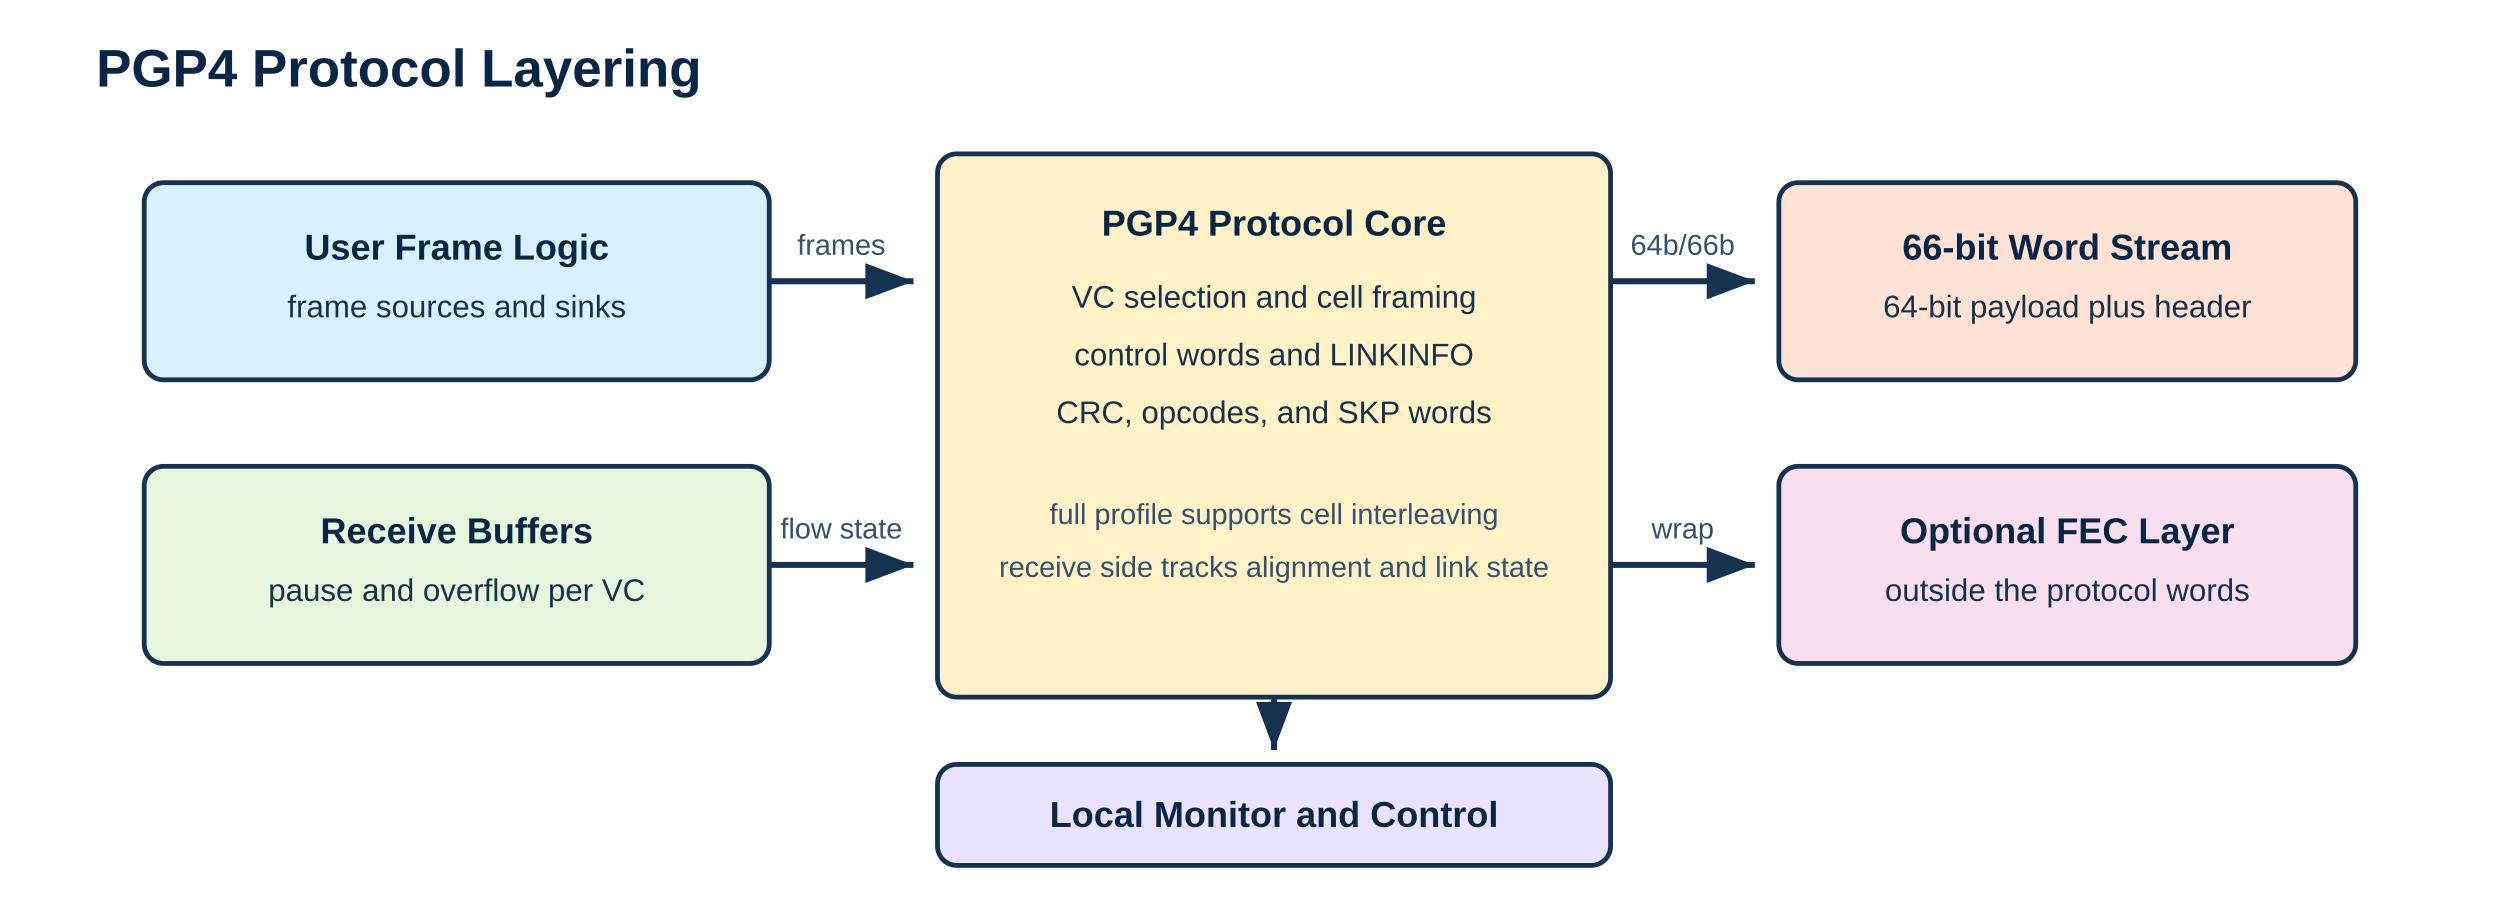
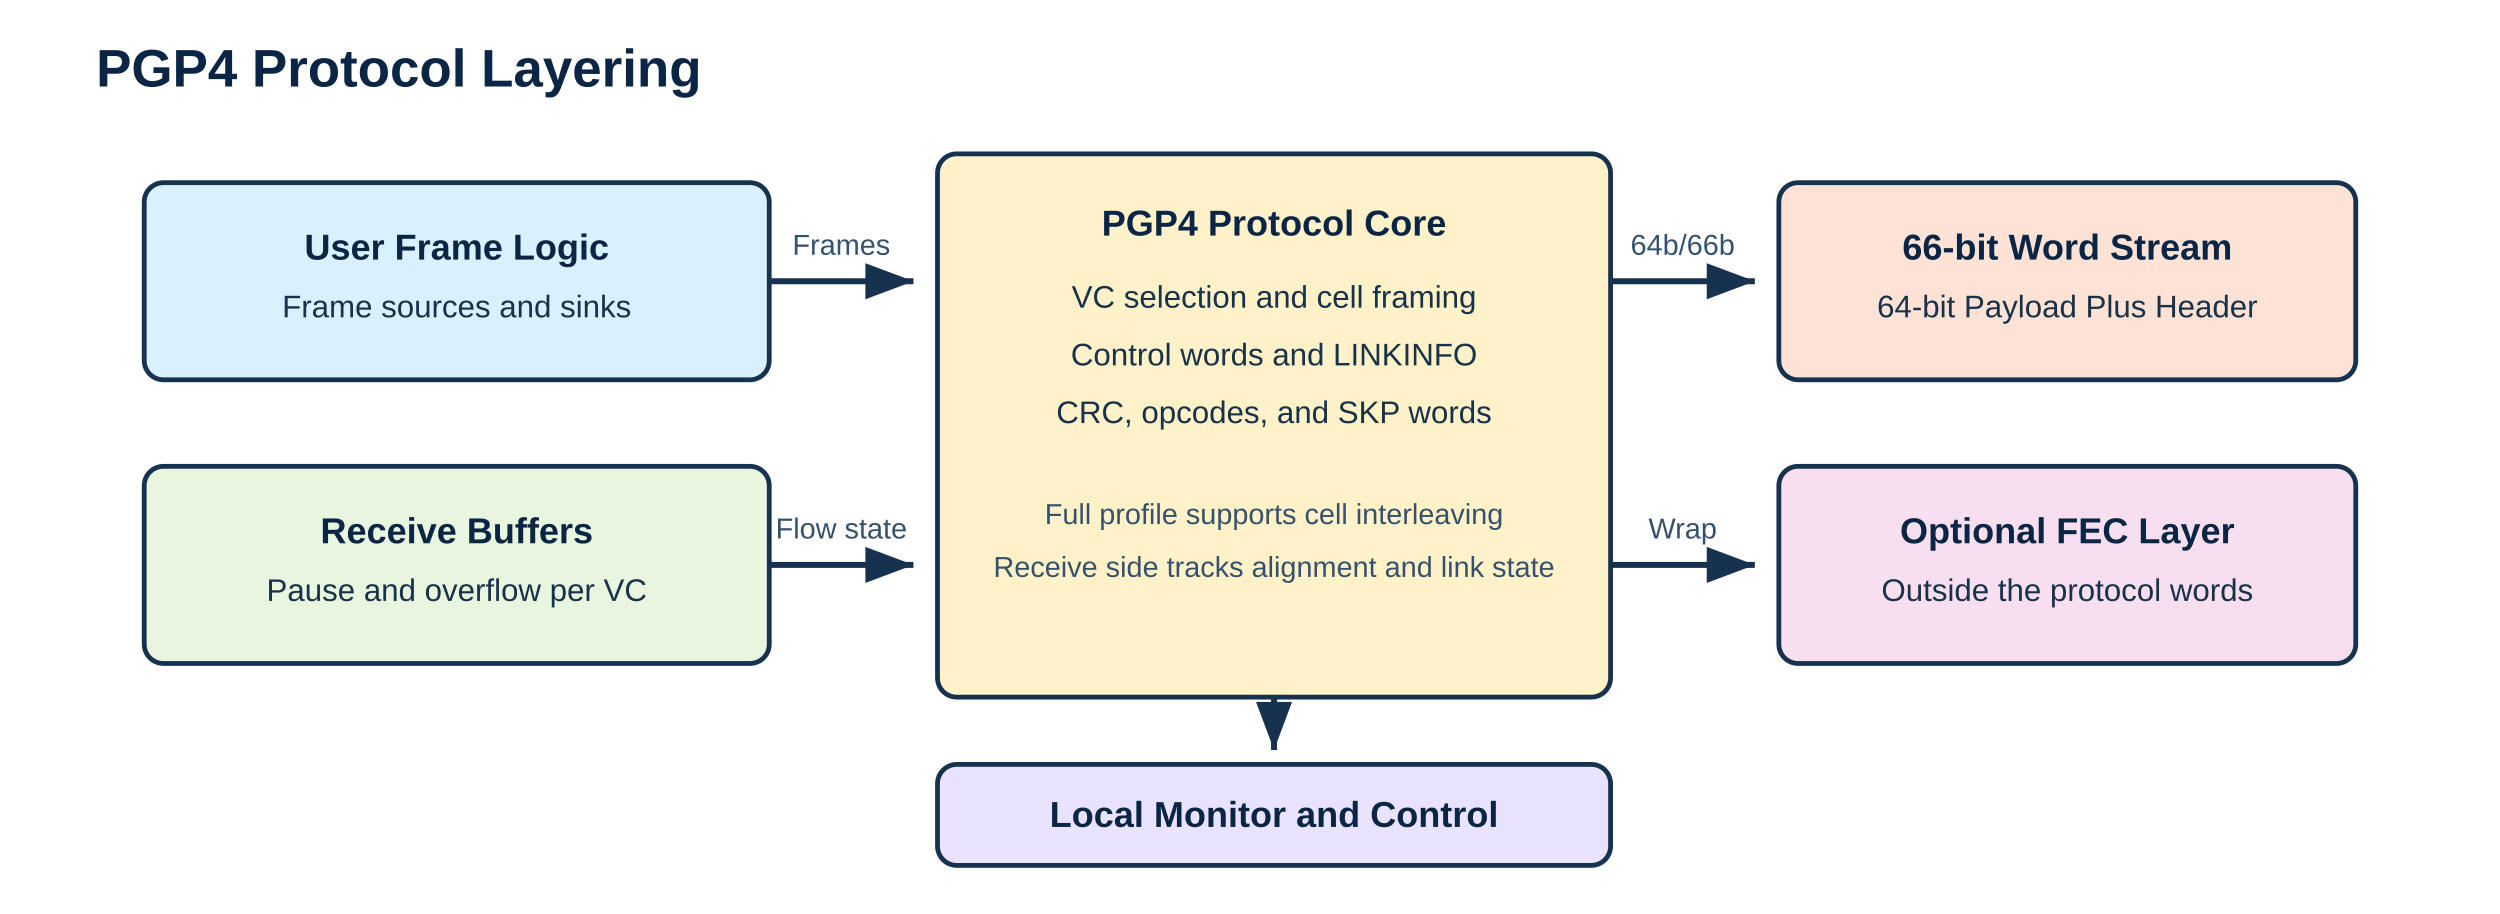
<svg xmlns="http://www.w3.org/2000/svg" width="1040" height="380" viewBox="0 0 1040 380">
  <style>
    .title { font: 700 22px Arial, sans-serif; fill: #0b2545; }
    .label { font: 600 15px Arial, sans-serif; fill: #0b2545; }
    .text { font: 13px Arial, sans-serif; fill: #18324a; }
    .small { font: 12px Arial, sans-serif; fill: #35516d; }
    .box { stroke: #16324f; stroke-width: 2; rx: 8; ry: 8; }
    .arrow { stroke: #16324f; stroke-width: 2.5; fill: none; marker-end: url(#arrow); }
  </style>
  <defs>
    <marker id="arrow" markerWidth="10" markerHeight="10" refX="8" refY="3" orient="auto">
      <path d="M0,0 L8,3 L0,6 Z" fill="#16324f" />
    </marker>
  </defs>
  <text x="40" y="36" class="title">PGP4 Protocol Layering</text>
  <rect x="60" y="76" width="260" height="82" class="box" fill="#d9f0ff" />
  <text x="190" y="108" text-anchor="middle" class="label">User Frame Logic</text>
-   <text x="190" y="132" text-anchor="middle" class="text">frame sources and sinks</text>
+   <text x="190" y="132" text-anchor="middle" class="text">Frame sources and sinks</text>
  <rect x="60" y="194" width="260" height="82" class="box" fill="#e8f6df" />
  <text x="190" y="226" text-anchor="middle" class="label">Receive Buffers</text>
-   <text x="190" y="250" text-anchor="middle" class="text">pause and overflow per VC</text>
+   <text x="190" y="250" text-anchor="middle" class="text">Pause and overflow per VC</text>
  <rect x="390" y="64" width="280" height="226" class="box" fill="#fff2c8" />
  <text x="530" y="98" text-anchor="middle" class="label">PGP4 Protocol Core</text>
  <text x="530" y="128" text-anchor="middle" class="text">VC selection and cell framing</text>
-   <text x="530" y="152" text-anchor="middle" class="text">control words and LINKINFO</text>
+   <text x="530" y="152" text-anchor="middle" class="text">Control words and LINKINFO</text>
  <text x="530" y="176" text-anchor="middle" class="text">CRC, opcodes, and SKP words</text>
-   <text x="530" y="218" text-anchor="middle" class="small">full profile supports cell interleaving</text>
-   <text x="530" y="240" text-anchor="middle" class="small">receive side tracks alignment and link state</text>
+   <text x="530" y="218" text-anchor="middle" class="small">Full profile supports cell interleaving</text>
+   <text x="530" y="240" text-anchor="middle" class="small">Receive side tracks alignment and link state</text>
  <rect x="740" y="76" width="240" height="82" class="box" fill="#fde2d5" />
  <text x="860" y="108" text-anchor="middle" class="label">66-bit Word Stream</text>
-   <text x="860" y="132" text-anchor="middle" class="text">64-bit payload plus header</text>
+   <text x="860" y="132" text-anchor="middle" class="text">64-bit Payload Plus Header</text>
  <rect x="740" y="194" width="240" height="82" class="box" fill="#f8dff0" />
  <text x="860" y="226" text-anchor="middle" class="label">Optional FEC Layer</text>
-   <text x="860" y="250" text-anchor="middle" class="text">outside the protocol words</text>
+   <text x="860" y="250" text-anchor="middle" class="text">Outside the protocol words</text>
  <rect x="390" y="318" width="280" height="42" class="box" fill="#e9e3ff" />
  <text x="530" y="344" text-anchor="middle" class="label">Local Monitor and Control</text>
  <path d="M320 117 L380 117" class="arrow" />
  <path d="M320 235 L380 235" class="arrow" />
  <path d="M670 117 L730 117" class="arrow" />
  <path d="M670 235 L730 235" class="arrow" />
  <path d="M530 290 L530 312" class="arrow" />
-   <text x="350" y="106" text-anchor="middle" class="small">frames</text>
-   <text x="350" y="224" text-anchor="middle" class="small">flow state</text>
+   <text x="350" y="106" text-anchor="middle" class="small">Frames</text>
+   <text x="350" y="224" text-anchor="middle" class="small">Flow state</text>
  <text x="700" y="106" text-anchor="middle" class="small">64b/66b</text>
-   <text x="700" y="224" text-anchor="middle" class="small">wrap</text>
+   <text x="700" y="224" text-anchor="middle" class="small">Wrap</text>
</svg>
